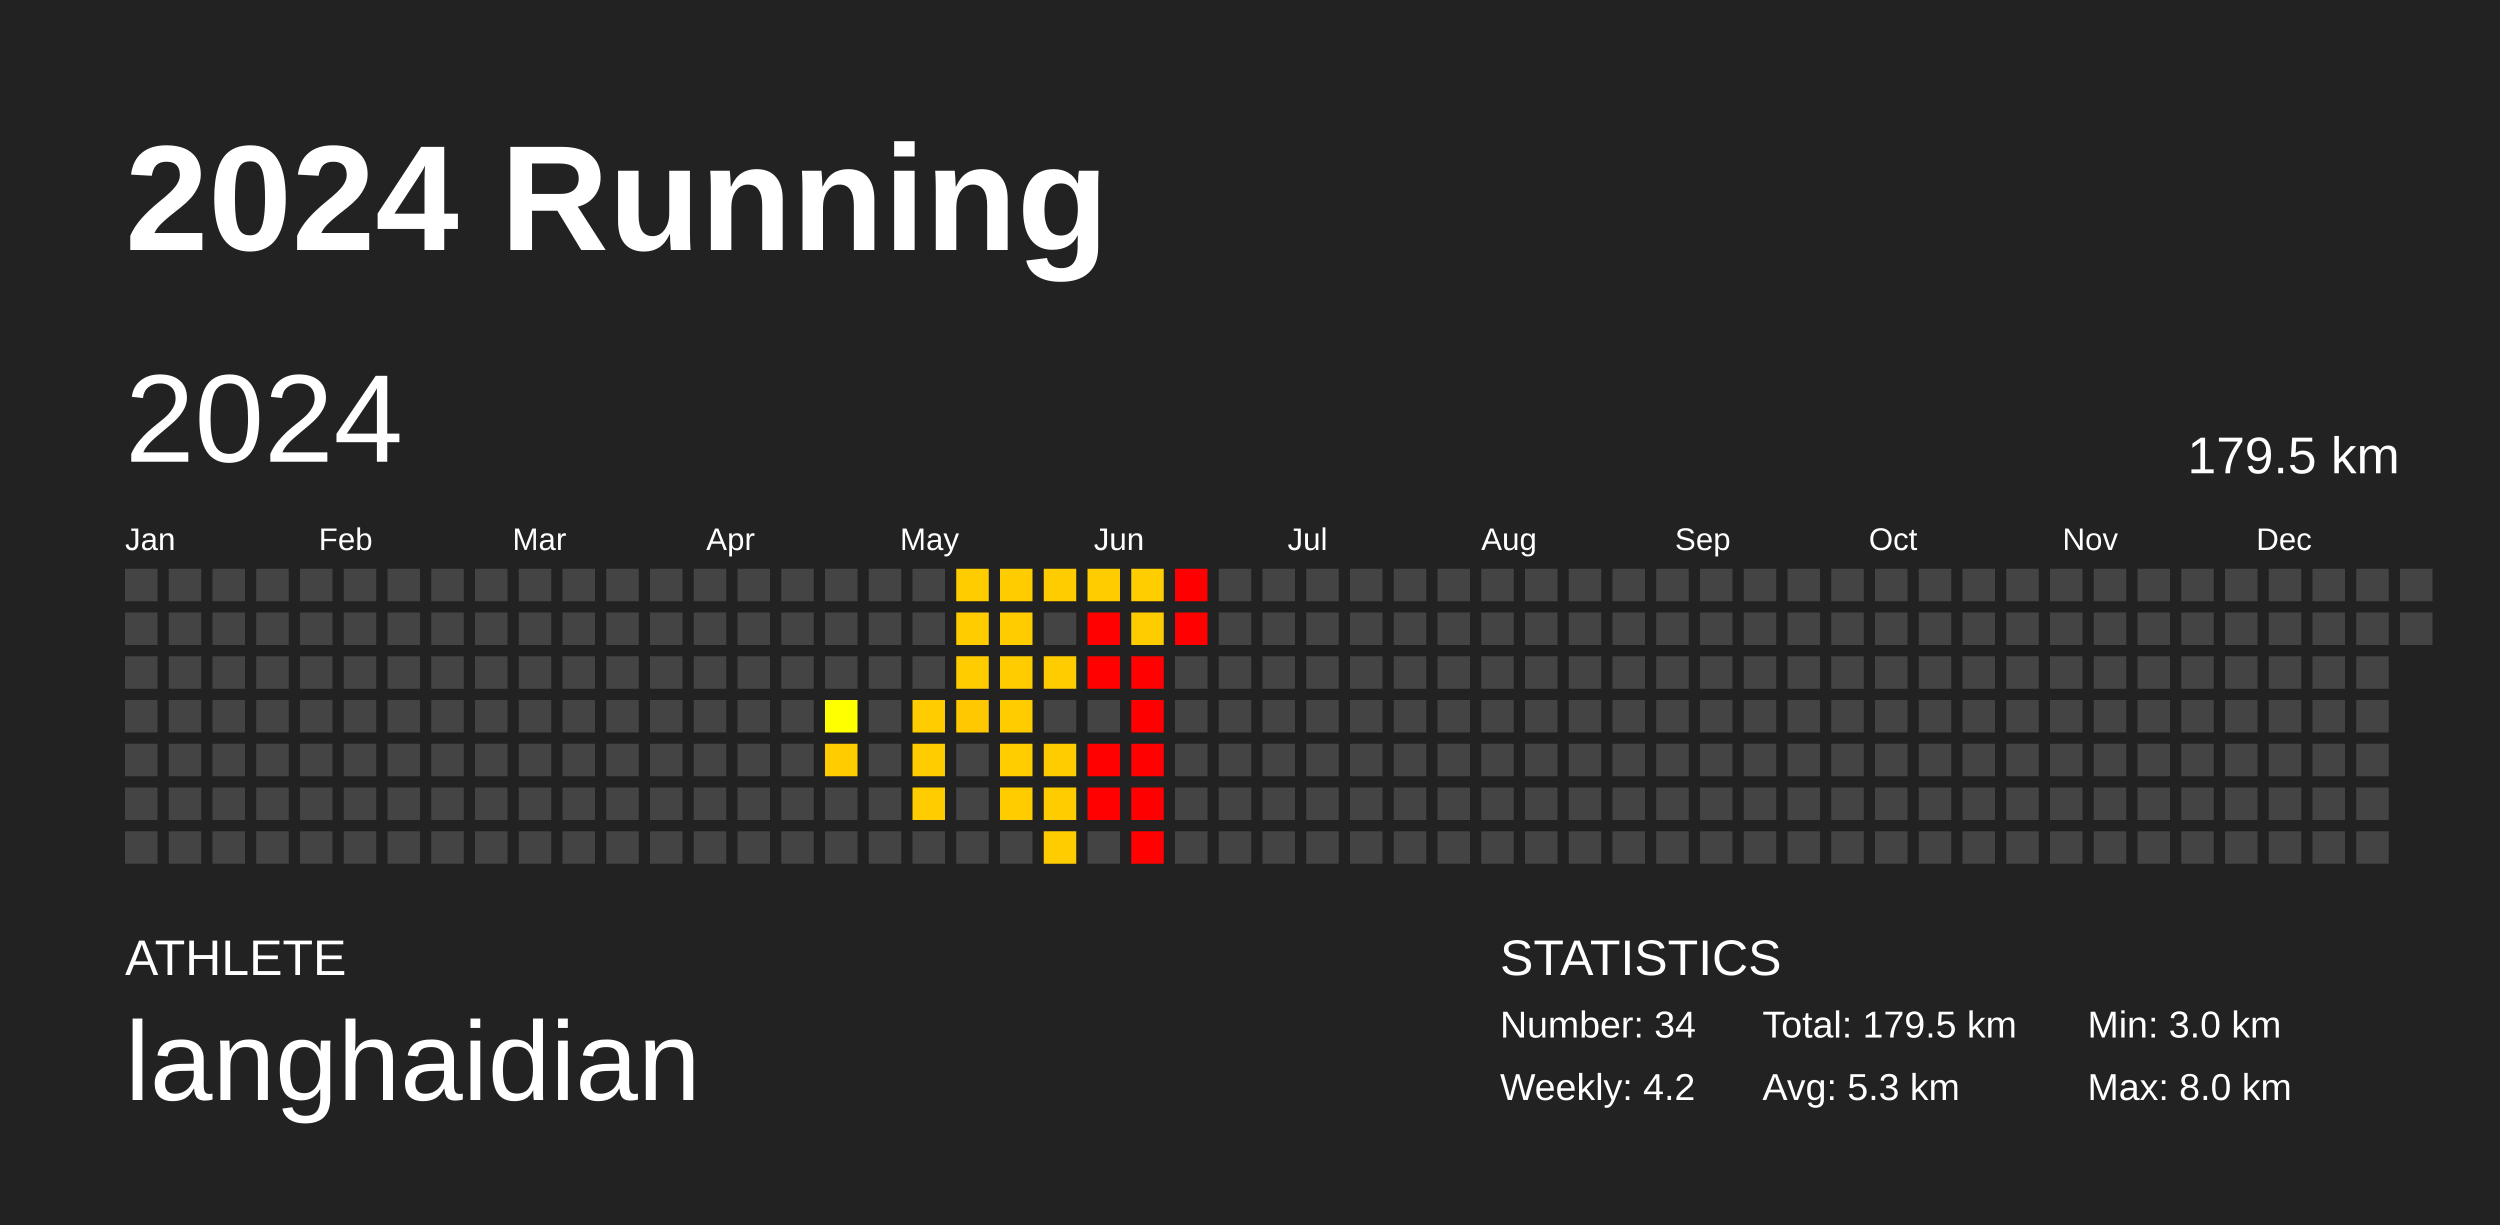
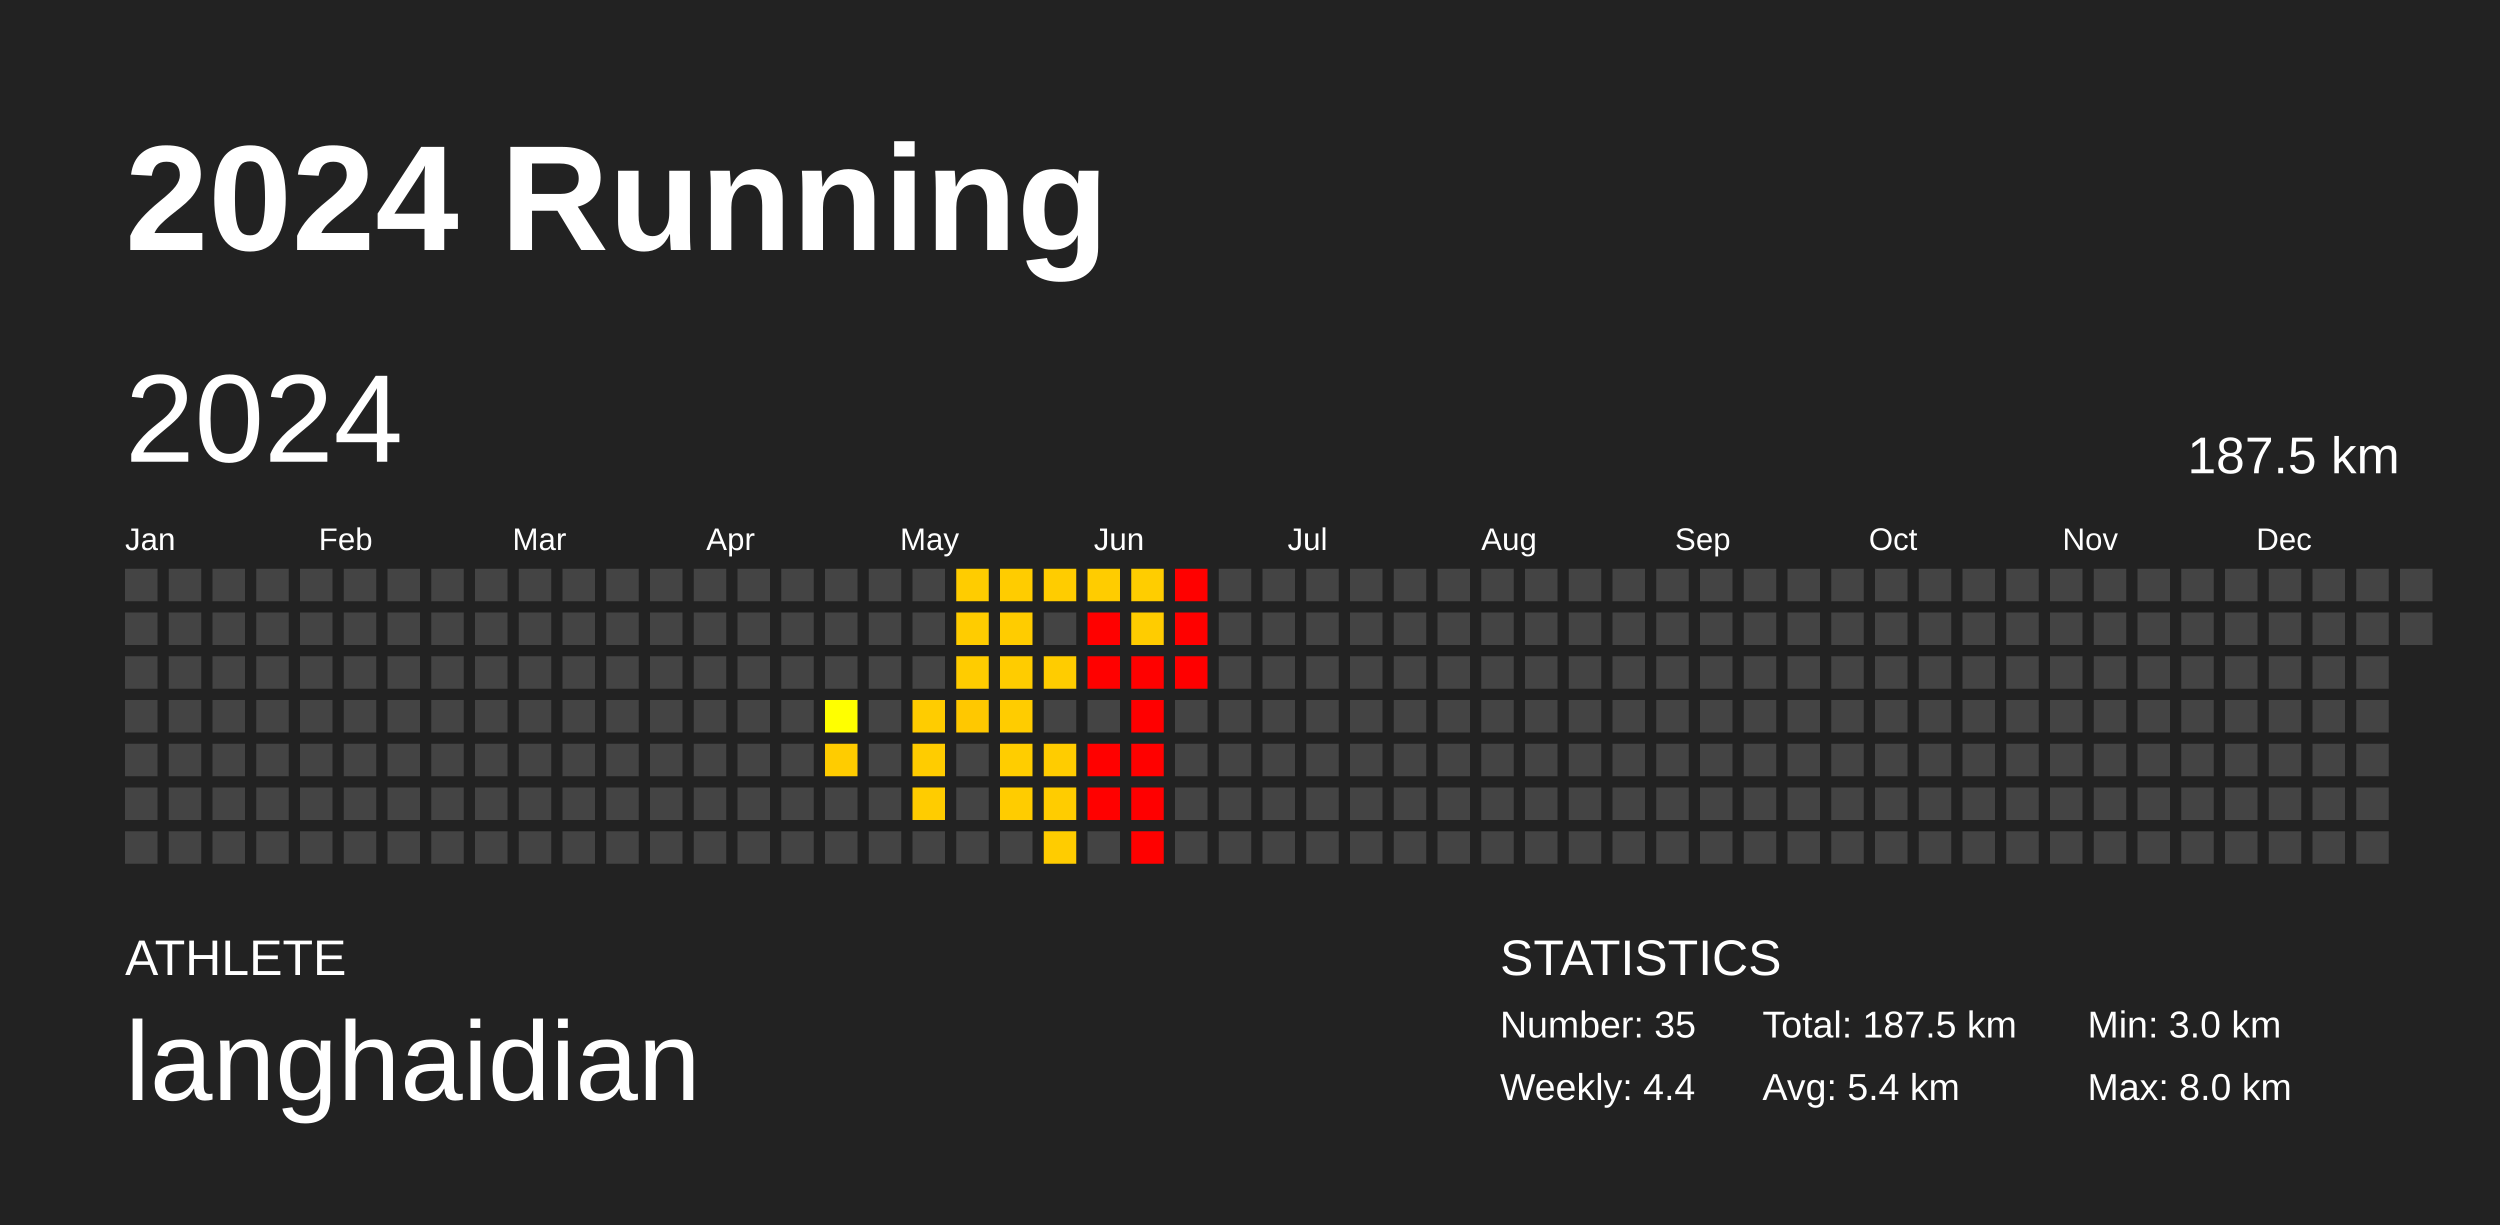
<svg xmlns="http://www.w3.org/2000/svg" baseProfile="full" height="98mm" version="1.1" viewBox="0,0,200,98" width="200mm">
  <defs />
  <rect fill="#222222" height="98" width="200" x="0" y="0" />
  <text fill="#FFFFFF" style="font-size:12px; font-family:Arial; font-weight:bold;" x="10" y="20">2024 Running</text>
  <text fill="#FFFFFF" style="font-size:4px; font-family:Arial" x="10" y="78">ATHLETE</text>
  <text fill="#FFFFFF" style="font-size:9px; font-family:Arial" x="10" y="88">langhaidian</text>
  <text fill="#FFFFFF" style="font-size:4px; font-family:Arial" x="120" y="78">STATISTICS</text>
-   <text fill="#FFFFFF" style="font-size:3px; font-family:Arial" x="120" y="83">Number: 34</text>
-   <text fill="#FFFFFF" style="font-size:3px; font-family:Arial" x="120" y="88">Weekly: 4.2</text>
-   <text fill="#FFFFFF" style="font-size:3px; font-family:Arial" x="141" y="83">Total: 179.5 km</text>
-   <text fill="#FFFFFF" style="font-size:3px; font-family:Arial" x="141" y="88">Avg: 5.3 km</text>
+   <text fill="#FFFFFF" style="font-size:3px; font-family:Arial" x="120" y="83">Number: 35</text>
+   <text fill="#FFFFFF" style="font-size:3px; font-family:Arial" x="120" y="88">Weekly: 4.4</text>
+   <text fill="#FFFFFF" style="font-size:3px; font-family:Arial" x="141" y="83">Total: 187.5 km</text>
+   <text fill="#FFFFFF" style="font-size:3px; font-family:Arial" x="141" y="88">Avg: 5.4 km</text>
  <text fill="#FFFFFF" style="font-size:3px; font-family:Arial" x="167" y="83">Min: 3.0 km</text>
  <text fill="#FFFFFF" style="font-size:3px; font-family:Arial" x="167" y="88">Max: 8.0 km</text>
  <text dominant-baseline="hanging" fill="#FFFFFF" style="font-size:10.0px; font-family:Arial;" x="10" y="30">2024</text>
-   <text dominant-baseline="hanging" fill="#FFFFFF" style="font-size:4.125px; font-family:Arial;" x="175" y="35">179.5 km</text>
+   <text dominant-baseline="hanging" fill="#FFFFFF" style="font-size:4.125px; font-family:Arial;" x="175" y="35">187.5 km</text>
  <text fill="#FFFFFF" style="font-size:2.5px; font-family:Arial" x="10.0" y="44">Jan</text>
  <text fill="#FFFFFF" style="font-size:2.5px; font-family:Arial" x="25.5" y="44">Feb</text>
  <text fill="#FFFFFF" style="font-size:2.5px; font-family:Arial" x="41.0" y="44">Mar</text>
  <text fill="#FFFFFF" style="font-size:2.5px; font-family:Arial" x="56.5" y="44">Apr</text>
  <text fill="#FFFFFF" style="font-size:2.5px; font-family:Arial" x="72.0" y="44">May</text>
  <text fill="#FFFFFF" style="font-size:2.5px; font-family:Arial" x="87.5" y="44">Jun</text>
  <text fill="#FFFFFF" style="font-size:2.5px; font-family:Arial" x="103.0" y="44">Jul</text>
  <text fill="#FFFFFF" style="font-size:2.5px; font-family:Arial" x="118.5" y="44">Aug</text>
  <text fill="#FFFFFF" style="font-size:2.5px; font-family:Arial" x="134.0" y="44">Sep</text>
  <text fill="#FFFFFF" style="font-size:2.5px; font-family:Arial" x="149.5" y="44">Oct</text>
  <text fill="#FFFFFF" style="font-size:2.5px; font-family:Arial" x="165.0" y="44">Nov</text>
  <text fill="#FFFFFF" style="font-size:2.5px; font-family:Arial" x="180.5" y="44">Dec</text>
  <rect fill="#444444" height="2.6" width="2.6" x="10.0" y="45.5" />
  <rect fill="#444444" height="2.6" width="2.6" x="10.0" y="49.0" />
  <rect fill="#444444" height="2.6" width="2.6" x="10.0" y="52.5" />
  <rect fill="#444444" height="2.6" width="2.6" x="10.0" y="56.0" />
  <rect fill="#444444" height="2.6" width="2.6" x="10.0" y="59.5" />
  <rect fill="#444444" height="2.6" width="2.6" x="10.0" y="63.0" />
  <rect fill="#444444" height="2.6" width="2.6" x="10.0" y="66.5" />
  <rect fill="#444444" height="2.6" width="2.6" x="13.5" y="45.5" />
  <rect fill="#444444" height="2.6" width="2.6" x="13.5" y="49.0" />
  <rect fill="#444444" height="2.6" width="2.6" x="13.5" y="52.5" />
  <rect fill="#444444" height="2.6" width="2.6" x="13.5" y="56.0" />
  <rect fill="#444444" height="2.6" width="2.6" x="13.5" y="59.5" />
  <rect fill="#444444" height="2.6" width="2.6" x="13.5" y="63.0" />
  <rect fill="#444444" height="2.6" width="2.6" x="13.5" y="66.5" />
  <rect fill="#444444" height="2.6" width="2.6" x="17.0" y="45.5" />
  <rect fill="#444444" height="2.6" width="2.6" x="17.0" y="49.0" />
  <rect fill="#444444" height="2.6" width="2.6" x="17.0" y="52.5" />
  <rect fill="#444444" height="2.6" width="2.6" x="17.0" y="56.0" />
  <rect fill="#444444" height="2.6" width="2.6" x="17.0" y="59.5" />
  <rect fill="#444444" height="2.6" width="2.6" x="17.0" y="63.0" />
  <rect fill="#444444" height="2.6" width="2.6" x="17.0" y="66.5" />
  <rect fill="#444444" height="2.6" width="2.6" x="20.5" y="45.5" />
  <rect fill="#444444" height="2.6" width="2.6" x="20.5" y="49.0" />
  <rect fill="#444444" height="2.6" width="2.6" x="20.5" y="52.5" />
  <rect fill="#444444" height="2.6" width="2.6" x="20.5" y="56.0" />
  <rect fill="#444444" height="2.6" width="2.6" x="20.5" y="59.5" />
  <rect fill="#444444" height="2.6" width="2.6" x="20.5" y="63.0" />
  <rect fill="#444444" height="2.6" width="2.6" x="20.5" y="66.5" />
  <rect fill="#444444" height="2.6" width="2.6" x="24.0" y="45.5" />
  <rect fill="#444444" height="2.6" width="2.6" x="24.0" y="49.0" />
  <rect fill="#444444" height="2.6" width="2.6" x="24.0" y="52.5" />
  <rect fill="#444444" height="2.6" width="2.6" x="24.0" y="56.0" />
  <rect fill="#444444" height="2.6" width="2.6" x="24.0" y="59.5" />
  <rect fill="#444444" height="2.6" width="2.6" x="24.0" y="63.0" />
  <rect fill="#444444" height="2.6" width="2.6" x="24.0" y="66.5" />
  <rect fill="#444444" height="2.6" width="2.6" x="27.5" y="45.5" />
  <rect fill="#444444" height="2.6" width="2.6" x="27.5" y="49.0" />
  <rect fill="#444444" height="2.6" width="2.6" x="27.5" y="52.5" />
  <rect fill="#444444" height="2.6" width="2.6" x="27.5" y="56.0" />
  <rect fill="#444444" height="2.6" width="2.6" x="27.5" y="59.5" />
  <rect fill="#444444" height="2.6" width="2.6" x="27.5" y="63.0" />
  <rect fill="#444444" height="2.6" width="2.6" x="27.5" y="66.5" />
  <rect fill="#444444" height="2.6" width="2.6" x="31.0" y="45.5" />
  <rect fill="#444444" height="2.6" width="2.6" x="31.0" y="49.0" />
  <rect fill="#444444" height="2.6" width="2.6" x="31.0" y="52.5" />
  <rect fill="#444444" height="2.6" width="2.6" x="31.0" y="56.0" />
  <rect fill="#444444" height="2.6" width="2.6" x="31.0" y="59.5" />
  <rect fill="#444444" height="2.6" width="2.6" x="31.0" y="63.0" />
  <rect fill="#444444" height="2.6" width="2.6" x="31.0" y="66.5" />
  <rect fill="#444444" height="2.6" width="2.6" x="34.5" y="45.5" />
  <rect fill="#444444" height="2.6" width="2.6" x="34.5" y="49.0" />
  <rect fill="#444444" height="2.6" width="2.6" x="34.5" y="52.5" />
  <rect fill="#444444" height="2.6" width="2.6" x="34.5" y="56.0" />
  <rect fill="#444444" height="2.6" width="2.6" x="34.5" y="59.5" />
  <rect fill="#444444" height="2.6" width="2.6" x="34.5" y="63.0" />
  <rect fill="#444444" height="2.6" width="2.6" x="34.5" y="66.5" />
  <rect fill="#444444" height="2.6" width="2.6" x="38.0" y="45.5" />
  <rect fill="#444444" height="2.6" width="2.6" x="38.0" y="49.0" />
  <rect fill="#444444" height="2.6" width="2.6" x="38.0" y="52.5" />
  <rect fill="#444444" height="2.6" width="2.6" x="38.0" y="56.0" />
  <rect fill="#444444" height="2.6" width="2.6" x="38.0" y="59.5" />
  <rect fill="#444444" height="2.6" width="2.6" x="38.0" y="63.0" />
  <rect fill="#444444" height="2.6" width="2.6" x="38.0" y="66.5" />
  <rect fill="#444444" height="2.6" width="2.6" x="41.5" y="45.5" />
  <rect fill="#444444" height="2.6" width="2.6" x="41.5" y="49.0" />
  <rect fill="#444444" height="2.6" width="2.6" x="41.5" y="52.5" />
  <rect fill="#444444" height="2.6" width="2.6" x="41.5" y="56.0" />
  <rect fill="#444444" height="2.6" width="2.6" x="41.5" y="59.5" />
  <rect fill="#444444" height="2.6" width="2.6" x="41.5" y="63.0" />
  <rect fill="#444444" height="2.6" width="2.6" x="41.5" y="66.5" />
  <rect fill="#444444" height="2.6" width="2.6" x="45.0" y="45.5" />
  <rect fill="#444444" height="2.6" width="2.6" x="45.0" y="49.0" />
  <rect fill="#444444" height="2.6" width="2.6" x="45.0" y="52.5" />
  <rect fill="#444444" height="2.6" width="2.6" x="45.0" y="56.0" />
  <rect fill="#444444" height="2.6" width="2.6" x="45.0" y="59.5" />
  <rect fill="#444444" height="2.6" width="2.6" x="45.0" y="63.0" />
  <rect fill="#444444" height="2.6" width="2.6" x="45.0" y="66.5" />
  <rect fill="#444444" height="2.6" width="2.6" x="48.5" y="45.5" />
  <rect fill="#444444" height="2.6" width="2.6" x="48.5" y="49.0" />
  <rect fill="#444444" height="2.6" width="2.6" x="48.5" y="52.5" />
  <rect fill="#444444" height="2.6" width="2.6" x="48.5" y="56.0" />
  <rect fill="#444444" height="2.6" width="2.6" x="48.5" y="59.5" />
  <rect fill="#444444" height="2.6" width="2.6" x="48.5" y="63.0" />
  <rect fill="#444444" height="2.6" width="2.6" x="48.5" y="66.5" />
  <rect fill="#444444" height="2.6" width="2.6" x="52.0" y="45.5" />
  <rect fill="#444444" height="2.6" width="2.6" x="52.0" y="49.0" />
  <rect fill="#444444" height="2.6" width="2.6" x="52.0" y="52.5" />
  <rect fill="#444444" height="2.6" width="2.6" x="52.0" y="56.0" />
  <rect fill="#444444" height="2.6" width="2.6" x="52.0" y="59.5" />
  <rect fill="#444444" height="2.6" width="2.6" x="52.0" y="63.0" />
  <rect fill="#444444" height="2.6" width="2.6" x="52.0" y="66.5" />
  <rect fill="#444444" height="2.6" width="2.6" x="55.5" y="45.5" />
  <rect fill="#444444" height="2.6" width="2.6" x="55.5" y="49.0" />
  <rect fill="#444444" height="2.6" width="2.6" x="55.5" y="52.5" />
  <rect fill="#444444" height="2.6" width="2.6" x="55.5" y="56.0" />
  <rect fill="#444444" height="2.6" width="2.6" x="55.5" y="59.5" />
  <rect fill="#444444" height="2.6" width="2.6" x="55.5" y="63.0" />
  <rect fill="#444444" height="2.6" width="2.6" x="55.5" y="66.5" />
  <rect fill="#444444" height="2.6" width="2.6" x="59.0" y="45.5" />
  <rect fill="#444444" height="2.6" width="2.6" x="59.0" y="49.0" />
  <rect fill="#444444" height="2.6" width="2.6" x="59.0" y="52.5" />
  <rect fill="#444444" height="2.6" width="2.6" x="59.0" y="56.0" />
  <rect fill="#444444" height="2.6" width="2.6" x="59.0" y="59.5" />
  <rect fill="#444444" height="2.6" width="2.6" x="59.0" y="63.0" />
  <rect fill="#444444" height="2.6" width="2.6" x="59.0" y="66.5" />
  <rect fill="#444444" height="2.6" width="2.6" x="62.5" y="45.5" />
  <rect fill="#444444" height="2.6" width="2.6" x="62.5" y="49.0" />
  <rect fill="#444444" height="2.6" width="2.6" x="62.5" y="52.5" />
  <rect fill="#444444" height="2.6" width="2.6" x="62.5" y="56.0" />
  <rect fill="#444444" height="2.6" width="2.6" x="62.5" y="59.5" />
  <rect fill="#444444" height="2.6" width="2.6" x="62.5" y="63.0" />
  <rect fill="#444444" height="2.6" width="2.6" x="62.5" y="66.5" />
  <rect fill="#444444" height="2.6" width="2.6" x="66.0" y="45.5" />
  <rect fill="#444444" height="2.6" width="2.6" x="66.0" y="49.0" />
  <rect fill="#444444" height="2.6" width="2.6" x="66.0" y="52.5" />
  <rect fill="#ffff00" height="2.6" width="2.6" x="66.0" y="56.0" />
  <rect fill="#ffcc00" height="2.6" width="2.6" x="66.0" y="59.5" />
  <rect fill="#444444" height="2.6" width="2.6" x="66.0" y="63.0" />
  <rect fill="#444444" height="2.6" width="2.6" x="66.0" y="66.5" />
  <rect fill="#444444" height="2.6" width="2.6" x="69.5" y="45.5" />
  <rect fill="#444444" height="2.6" width="2.6" x="69.5" y="49.0" />
  <rect fill="#444444" height="2.6" width="2.6" x="69.5" y="52.5" />
  <rect fill="#444444" height="2.6" width="2.6" x="69.5" y="56.0" />
  <rect fill="#444444" height="2.6" width="2.6" x="69.5" y="59.5" />
  <rect fill="#444444" height="2.6" width="2.6" x="69.5" y="63.0" />
  <rect fill="#444444" height="2.6" width="2.6" x="69.5" y="66.5" />
  <rect fill="#444444" height="2.6" width="2.6" x="73.0" y="45.5" />
  <rect fill="#444444" height="2.6" width="2.6" x="73.0" y="49.0" />
  <rect fill="#444444" height="2.6" width="2.6" x="73.0" y="52.5" />
  <rect fill="#ffcc00" height="2.6" width="2.6" x="73.0" y="56.0" />
  <rect fill="#ffcc00" height="2.6" width="2.6" x="73.0" y="59.5" />
  <rect fill="#ffcc00" height="2.6" width="2.6" x="73.0" y="63.0" />
  <rect fill="#444444" height="2.6" width="2.6" x="73.0" y="66.5" />
  <rect fill="#ffcc00" height="2.6" width="2.6" x="76.5" y="45.5" />
  <rect fill="#ffcc00" height="2.6" width="2.6" x="76.5" y="49.0" />
  <rect fill="#ffcc00" height="2.6" width="2.6" x="76.5" y="52.5" />
  <rect fill="#ffc800" height="2.6" width="2.6" x="76.5" y="56.0" />
  <rect fill="#444444" height="2.6" width="2.6" x="76.5" y="59.5" />
  <rect fill="#444444" height="2.6" width="2.6" x="76.5" y="63.0" />
  <rect fill="#444444" height="2.6" width="2.6" x="76.5" y="66.5" />
  <rect fill="#ffcc00" height="2.6" width="2.6" x="80.0" y="45.5" />
  <rect fill="#ffcc00" height="2.6" width="2.6" x="80.0" y="49.0" />
  <rect fill="#ffcc00" height="2.6" width="2.6" x="80.0" y="52.5" />
  <rect fill="#ffcc00" height="2.6" width="2.6" x="80.0" y="56.0" />
  <rect fill="#ffcd00" height="2.6" width="2.6" x="80.0" y="59.5" />
  <rect fill="#ffcc00" height="2.6" width="2.6" x="80.0" y="63.0" />
  <rect fill="#444444" height="2.6" width="2.6" x="80.0" y="66.5" />
  <rect fill="#ffcc00" height="2.6" width="2.6" x="83.5" y="45.5" />
  <rect fill="#444444" height="2.6" width="2.6" x="83.5" y="49.0" />
  <rect fill="#ffcc00" height="2.6" width="2.6" x="83.5" y="52.5" />
  <rect fill="#444444" height="2.6" width="2.6" x="83.5" y="56.0" />
  <rect fill="#ffcc00" height="2.6" width="2.6" x="83.5" y="59.5" />
  <rect fill="#ffcc00" height="2.6" width="2.6" x="83.5" y="63.0" />
  <rect fill="#ffcc00" height="2.6" width="2.6" x="83.5" y="66.5" />
  <rect fill="#ffcc00" height="2.6" width="2.6" x="87.0" y="45.5" />
  <rect fill="#ff0100" height="2.6" width="2.6" x="87.0" y="49.0" />
  <rect fill="#ff0100" height="2.6" width="2.6" x="87.0" y="52.5" />
  <rect fill="#444444" height="2.6" width="2.6" x="87.0" y="56.0" />
  <rect fill="#ff0100" height="2.6" width="2.6" x="87.0" y="59.5" />
  <rect fill="#ff0100" height="2.6" width="2.6" x="87.0" y="63.0" />
  <rect fill="#444444" height="2.6" width="2.6" x="87.0" y="66.5" />
  <rect fill="#ffcd00" height="2.6" width="2.6" x="90.5" y="45.5" />
  <rect fill="#ffcc00" height="2.6" width="2.6" x="90.5" y="49.0" />
  <rect fill="#ff0100" height="2.6" width="2.6" x="90.5" y="52.5" />
  <rect fill="#ff0000" height="2.6" width="2.6" x="90.5" y="56.0" />
  <rect fill="#ff0100" height="2.6" width="2.6" x="90.5" y="59.5" />
  <rect fill="#ff0000" height="2.6" width="2.6" x="90.5" y="63.0" />
  <rect fill="#ff0100" height="2.6" width="2.6" x="90.5" y="66.5" />
-   <rect fill="#ff0000" height="2.6" width="2.6" x="94.0" y="45.5" />
+   <rect fill="#ff0100" height="2.6" width="2.6" x="94.0" y="45.5" />
  <rect fill="#ff0100" height="2.6" width="2.6" x="94.0" y="49.0" />
-   <rect fill="#444444" height="2.6" width="2.6" x="94.0" y="52.5" />
+   <rect fill="#ff0000" height="2.6" width="2.6" x="94.0" y="52.5" />
  <rect fill="#444444" height="2.6" width="2.6" x="94.0" y="56.0" />
  <rect fill="#444444" height="2.6" width="2.6" x="94.0" y="59.5" />
  <rect fill="#444444" height="2.6" width="2.6" x="94.0" y="63.0" />
  <rect fill="#444444" height="2.6" width="2.6" x="94.0" y="66.5" />
  <rect fill="#444444" height="2.6" width="2.6" x="97.5" y="45.5" />
  <rect fill="#444444" height="2.6" width="2.6" x="97.5" y="49.0" />
  <rect fill="#444444" height="2.6" width="2.6" x="97.5" y="52.5" />
  <rect fill="#444444" height="2.6" width="2.6" x="97.5" y="56.0" />
  <rect fill="#444444" height="2.6" width="2.6" x="97.5" y="59.5" />
  <rect fill="#444444" height="2.6" width="2.6" x="97.5" y="63.0" />
  <rect fill="#444444" height="2.6" width="2.6" x="97.5" y="66.5" />
  <rect fill="#444444" height="2.6" width="2.6" x="101.0" y="45.5" />
  <rect fill="#444444" height="2.6" width="2.6" x="101.0" y="49.0" />
  <rect fill="#444444" height="2.6" width="2.6" x="101.0" y="52.5" />
  <rect fill="#444444" height="2.6" width="2.6" x="101.0" y="56.0" />
  <rect fill="#444444" height="2.6" width="2.6" x="101.0" y="59.5" />
  <rect fill="#444444" height="2.6" width="2.6" x="101.0" y="63.0" />
  <rect fill="#444444" height="2.6" width="2.6" x="101.0" y="66.5" />
  <rect fill="#444444" height="2.6" width="2.6" x="104.5" y="45.5" />
  <rect fill="#444444" height="2.6" width="2.6" x="104.5" y="49.0" />
  <rect fill="#444444" height="2.6" width="2.6" x="104.5" y="52.5" />
  <rect fill="#444444" height="2.6" width="2.6" x="104.5" y="56.0" />
  <rect fill="#444444" height="2.6" width="2.6" x="104.5" y="59.5" />
  <rect fill="#444444" height="2.6" width="2.6" x="104.5" y="63.0" />
  <rect fill="#444444" height="2.6" width="2.6" x="104.5" y="66.5" />
  <rect fill="#444444" height="2.6" width="2.6" x="108.0" y="45.5" />
  <rect fill="#444444" height="2.6" width="2.6" x="108.0" y="49.0" />
  <rect fill="#444444" height="2.6" width="2.6" x="108.0" y="52.5" />
  <rect fill="#444444" height="2.6" width="2.6" x="108.0" y="56.0" />
  <rect fill="#444444" height="2.6" width="2.6" x="108.0" y="59.5" />
  <rect fill="#444444" height="2.6" width="2.6" x="108.0" y="63.0" />
  <rect fill="#444444" height="2.6" width="2.6" x="108.0" y="66.5" />
  <rect fill="#444444" height="2.6" width="2.6" x="111.5" y="45.5" />
  <rect fill="#444444" height="2.6" width="2.6" x="111.5" y="49.0" />
  <rect fill="#444444" height="2.6" width="2.6" x="111.5" y="52.5" />
  <rect fill="#444444" height="2.6" width="2.6" x="111.5" y="56.0" />
  <rect fill="#444444" height="2.6" width="2.6" x="111.5" y="59.5" />
  <rect fill="#444444" height="2.6" width="2.6" x="111.5" y="63.0" />
  <rect fill="#444444" height="2.6" width="2.6" x="111.5" y="66.5" />
  <rect fill="#444444" height="2.6" width="2.6" x="115.0" y="45.5" />
  <rect fill="#444444" height="2.6" width="2.6" x="115.0" y="49.0" />
  <rect fill="#444444" height="2.6" width="2.6" x="115.0" y="52.5" />
  <rect fill="#444444" height="2.6" width="2.6" x="115.0" y="56.0" />
  <rect fill="#444444" height="2.6" width="2.6" x="115.0" y="59.5" />
  <rect fill="#444444" height="2.6" width="2.6" x="115.0" y="63.0" />
  <rect fill="#444444" height="2.6" width="2.6" x="115.0" y="66.5" />
  <rect fill="#444444" height="2.6" width="2.6" x="118.5" y="45.5" />
  <rect fill="#444444" height="2.6" width="2.6" x="118.5" y="49.0" />
  <rect fill="#444444" height="2.6" width="2.6" x="118.5" y="52.5" />
  <rect fill="#444444" height="2.6" width="2.6" x="118.5" y="56.0" />
  <rect fill="#444444" height="2.6" width="2.6" x="118.5" y="59.5" />
  <rect fill="#444444" height="2.6" width="2.6" x="118.5" y="63.0" />
  <rect fill="#444444" height="2.6" width="2.6" x="118.5" y="66.5" />
  <rect fill="#444444" height="2.6" width="2.6" x="122.0" y="45.5" />
  <rect fill="#444444" height="2.6" width="2.6" x="122.0" y="49.0" />
  <rect fill="#444444" height="2.6" width="2.6" x="122.0" y="52.5" />
  <rect fill="#444444" height="2.6" width="2.6" x="122.0" y="56.0" />
  <rect fill="#444444" height="2.6" width="2.6" x="122.0" y="59.5" />
  <rect fill="#444444" height="2.6" width="2.6" x="122.0" y="63.0" />
  <rect fill="#444444" height="2.6" width="2.6" x="122.0" y="66.5" />
  <rect fill="#444444" height="2.6" width="2.6" x="125.5" y="45.5" />
  <rect fill="#444444" height="2.6" width="2.6" x="125.5" y="49.0" />
  <rect fill="#444444" height="2.6" width="2.6" x="125.5" y="52.5" />
  <rect fill="#444444" height="2.6" width="2.6" x="125.5" y="56.0" />
  <rect fill="#444444" height="2.6" width="2.6" x="125.5" y="59.5" />
  <rect fill="#444444" height="2.6" width="2.6" x="125.5" y="63.0" />
  <rect fill="#444444" height="2.6" width="2.6" x="125.5" y="66.5" />
  <rect fill="#444444" height="2.6" width="2.6" x="129.0" y="45.5" />
  <rect fill="#444444" height="2.6" width="2.6" x="129.0" y="49.0" />
  <rect fill="#444444" height="2.6" width="2.6" x="129.0" y="52.5" />
  <rect fill="#444444" height="2.6" width="2.6" x="129.0" y="56.0" />
  <rect fill="#444444" height="2.6" width="2.6" x="129.0" y="59.5" />
  <rect fill="#444444" height="2.6" width="2.6" x="129.0" y="63.0" />
  <rect fill="#444444" height="2.6" width="2.6" x="129.0" y="66.5" />
  <rect fill="#444444" height="2.6" width="2.6" x="132.5" y="45.5" />
  <rect fill="#444444" height="2.6" width="2.6" x="132.5" y="49.0" />
  <rect fill="#444444" height="2.6" width="2.6" x="132.5" y="52.5" />
  <rect fill="#444444" height="2.6" width="2.6" x="132.5" y="56.0" />
  <rect fill="#444444" height="2.6" width="2.6" x="132.5" y="59.5" />
  <rect fill="#444444" height="2.6" width="2.6" x="132.5" y="63.0" />
  <rect fill="#444444" height="2.6" width="2.6" x="132.5" y="66.5" />
  <rect fill="#444444" height="2.6" width="2.6" x="136.0" y="45.5" />
  <rect fill="#444444" height="2.6" width="2.6" x="136.0" y="49.0" />
  <rect fill="#444444" height="2.6" width="2.6" x="136.0" y="52.5" />
  <rect fill="#444444" height="2.6" width="2.6" x="136.0" y="56.0" />
  <rect fill="#444444" height="2.6" width="2.6" x="136.0" y="59.5" />
  <rect fill="#444444" height="2.6" width="2.6" x="136.0" y="63.0" />
  <rect fill="#444444" height="2.6" width="2.6" x="136.0" y="66.5" />
  <rect fill="#444444" height="2.6" width="2.6" x="139.5" y="45.5" />
  <rect fill="#444444" height="2.6" width="2.6" x="139.5" y="49.0" />
  <rect fill="#444444" height="2.6" width="2.6" x="139.5" y="52.5" />
  <rect fill="#444444" height="2.6" width="2.6" x="139.5" y="56.0" />
  <rect fill="#444444" height="2.6" width="2.6" x="139.5" y="59.5" />
  <rect fill="#444444" height="2.6" width="2.6" x="139.5" y="63.0" />
  <rect fill="#444444" height="2.6" width="2.6" x="139.5" y="66.5" />
  <rect fill="#444444" height="2.6" width="2.6" x="143.0" y="45.5" />
  <rect fill="#444444" height="2.6" width="2.6" x="143.0" y="49.0" />
  <rect fill="#444444" height="2.6" width="2.6" x="143.0" y="52.5" />
  <rect fill="#444444" height="2.6" width="2.6" x="143.0" y="56.0" />
  <rect fill="#444444" height="2.6" width="2.6" x="143.0" y="59.5" />
  <rect fill="#444444" height="2.6" width="2.6" x="143.0" y="63.0" />
  <rect fill="#444444" height="2.6" width="2.6" x="143.0" y="66.5" />
  <rect fill="#444444" height="2.6" width="2.6" x="146.5" y="45.5" />
  <rect fill="#444444" height="2.6" width="2.6" x="146.5" y="49.0" />
  <rect fill="#444444" height="2.6" width="2.6" x="146.5" y="52.5" />
  <rect fill="#444444" height="2.6" width="2.6" x="146.5" y="56.0" />
  <rect fill="#444444" height="2.6" width="2.6" x="146.5" y="59.5" />
  <rect fill="#444444" height="2.6" width="2.6" x="146.5" y="63.0" />
  <rect fill="#444444" height="2.6" width="2.6" x="146.5" y="66.5" />
  <rect fill="#444444" height="2.6" width="2.6" x="150.0" y="45.5" />
  <rect fill="#444444" height="2.6" width="2.6" x="150.0" y="49.0" />
  <rect fill="#444444" height="2.6" width="2.6" x="150.0" y="52.5" />
  <rect fill="#444444" height="2.6" width="2.6" x="150.0" y="56.0" />
  <rect fill="#444444" height="2.6" width="2.6" x="150.0" y="59.5" />
  <rect fill="#444444" height="2.6" width="2.6" x="150.0" y="63.0" />
  <rect fill="#444444" height="2.6" width="2.6" x="150.0" y="66.5" />
  <rect fill="#444444" height="2.6" width="2.6" x="153.5" y="45.5" />
  <rect fill="#444444" height="2.6" width="2.6" x="153.5" y="49.0" />
  <rect fill="#444444" height="2.6" width="2.6" x="153.5" y="52.5" />
  <rect fill="#444444" height="2.6" width="2.6" x="153.5" y="56.0" />
  <rect fill="#444444" height="2.6" width="2.6" x="153.5" y="59.5" />
  <rect fill="#444444" height="2.6" width="2.6" x="153.5" y="63.0" />
  <rect fill="#444444" height="2.6" width="2.6" x="153.5" y="66.5" />
  <rect fill="#444444" height="2.6" width="2.6" x="157.0" y="45.5" />
  <rect fill="#444444" height="2.6" width="2.6" x="157.0" y="49.0" />
  <rect fill="#444444" height="2.6" width="2.6" x="157.0" y="52.5" />
  <rect fill="#444444" height="2.6" width="2.6" x="157.0" y="56.0" />
  <rect fill="#444444" height="2.6" width="2.6" x="157.0" y="59.5" />
  <rect fill="#444444" height="2.6" width="2.6" x="157.0" y="63.0" />
  <rect fill="#444444" height="2.6" width="2.6" x="157.0" y="66.5" />
  <rect fill="#444444" height="2.6" width="2.6" x="160.5" y="45.5" />
  <rect fill="#444444" height="2.6" width="2.6" x="160.5" y="49.0" />
  <rect fill="#444444" height="2.6" width="2.6" x="160.5" y="52.5" />
  <rect fill="#444444" height="2.6" width="2.6" x="160.5" y="56.0" />
  <rect fill="#444444" height="2.6" width="2.6" x="160.5" y="59.5" />
  <rect fill="#444444" height="2.6" width="2.6" x="160.5" y="63.0" />
  <rect fill="#444444" height="2.6" width="2.6" x="160.5" y="66.5" />
  <rect fill="#444444" height="2.6" width="2.6" x="164.0" y="45.5" />
  <rect fill="#444444" height="2.6" width="2.6" x="164.0" y="49.0" />
  <rect fill="#444444" height="2.6" width="2.6" x="164.0" y="52.5" />
  <rect fill="#444444" height="2.6" width="2.6" x="164.0" y="56.0" />
  <rect fill="#444444" height="2.6" width="2.6" x="164.0" y="59.5" />
  <rect fill="#444444" height="2.6" width="2.6" x="164.0" y="63.0" />
  <rect fill="#444444" height="2.6" width="2.6" x="164.0" y="66.5" />
  <rect fill="#444444" height="2.6" width="2.6" x="167.5" y="45.5" />
  <rect fill="#444444" height="2.6" width="2.6" x="167.5" y="49.0" />
  <rect fill="#444444" height="2.6" width="2.6" x="167.5" y="52.5" />
  <rect fill="#444444" height="2.6" width="2.6" x="167.5" y="56.0" />
  <rect fill="#444444" height="2.6" width="2.6" x="167.5" y="59.5" />
  <rect fill="#444444" height="2.6" width="2.6" x="167.5" y="63.0" />
  <rect fill="#444444" height="2.6" width="2.6" x="167.5" y="66.5" />
  <rect fill="#444444" height="2.6" width="2.6" x="171.0" y="45.5" />
  <rect fill="#444444" height="2.6" width="2.6" x="171.0" y="49.0" />
  <rect fill="#444444" height="2.6" width="2.6" x="171.0" y="52.5" />
  <rect fill="#444444" height="2.6" width="2.6" x="171.0" y="56.0" />
  <rect fill="#444444" height="2.6" width="2.6" x="171.0" y="59.5" />
  <rect fill="#444444" height="2.6" width="2.6" x="171.0" y="63.0" />
  <rect fill="#444444" height="2.6" width="2.6" x="171.0" y="66.5" />
  <rect fill="#444444" height="2.6" width="2.6" x="174.5" y="45.5" />
  <rect fill="#444444" height="2.6" width="2.6" x="174.5" y="49.0" />
  <rect fill="#444444" height="2.6" width="2.6" x="174.5" y="52.5" />
  <rect fill="#444444" height="2.6" width="2.6" x="174.5" y="56.0" />
  <rect fill="#444444" height="2.6" width="2.6" x="174.5" y="59.5" />
  <rect fill="#444444" height="2.6" width="2.6" x="174.5" y="63.0" />
  <rect fill="#444444" height="2.6" width="2.6" x="174.5" y="66.5" />
  <rect fill="#444444" height="2.6" width="2.6" x="178.0" y="45.5" />
  <rect fill="#444444" height="2.6" width="2.6" x="178.0" y="49.0" />
  <rect fill="#444444" height="2.6" width="2.6" x="178.0" y="52.5" />
  <rect fill="#444444" height="2.6" width="2.6" x="178.0" y="56.0" />
  <rect fill="#444444" height="2.6" width="2.6" x="178.0" y="59.5" />
  <rect fill="#444444" height="2.6" width="2.6" x="178.0" y="63.0" />
  <rect fill="#444444" height="2.6" width="2.6" x="178.0" y="66.5" />
  <rect fill="#444444" height="2.6" width="2.6" x="181.5" y="45.5" />
  <rect fill="#444444" height="2.6" width="2.6" x="181.5" y="49.0" />
  <rect fill="#444444" height="2.6" width="2.6" x="181.5" y="52.5" />
  <rect fill="#444444" height="2.6" width="2.6" x="181.5" y="56.0" />
  <rect fill="#444444" height="2.6" width="2.6" x="181.5" y="59.5" />
  <rect fill="#444444" height="2.6" width="2.6" x="181.5" y="63.0" />
  <rect fill="#444444" height="2.6" width="2.6" x="181.5" y="66.5" />
  <rect fill="#444444" height="2.6" width="2.6" x="185.0" y="45.5" />
  <rect fill="#444444" height="2.6" width="2.6" x="185.0" y="49.0" />
  <rect fill="#444444" height="2.6" width="2.6" x="185.0" y="52.5" />
  <rect fill="#444444" height="2.6" width="2.6" x="185.0" y="56.0" />
  <rect fill="#444444" height="2.6" width="2.6" x="185.0" y="59.5" />
  <rect fill="#444444" height="2.6" width="2.6" x="185.0" y="63.0" />
  <rect fill="#444444" height="2.6" width="2.6" x="185.0" y="66.5" />
  <rect fill="#444444" height="2.6" width="2.6" x="188.5" y="45.5" />
  <rect fill="#444444" height="2.6" width="2.6" x="188.5" y="49.0" />
  <rect fill="#444444" height="2.6" width="2.6" x="188.5" y="52.5" />
  <rect fill="#444444" height="2.6" width="2.6" x="188.5" y="56.0" />
  <rect fill="#444444" height="2.6" width="2.6" x="188.5" y="59.5" />
  <rect fill="#444444" height="2.6" width="2.6" x="188.5" y="63.0" />
  <rect fill="#444444" height="2.6" width="2.6" x="188.5" y="66.5" />
  <rect fill="#444444" height="2.6" width="2.6" x="192.0" y="45.5" />
  <rect fill="#444444" height="2.6" width="2.6" x="192.0" y="49.0" />
</svg>
